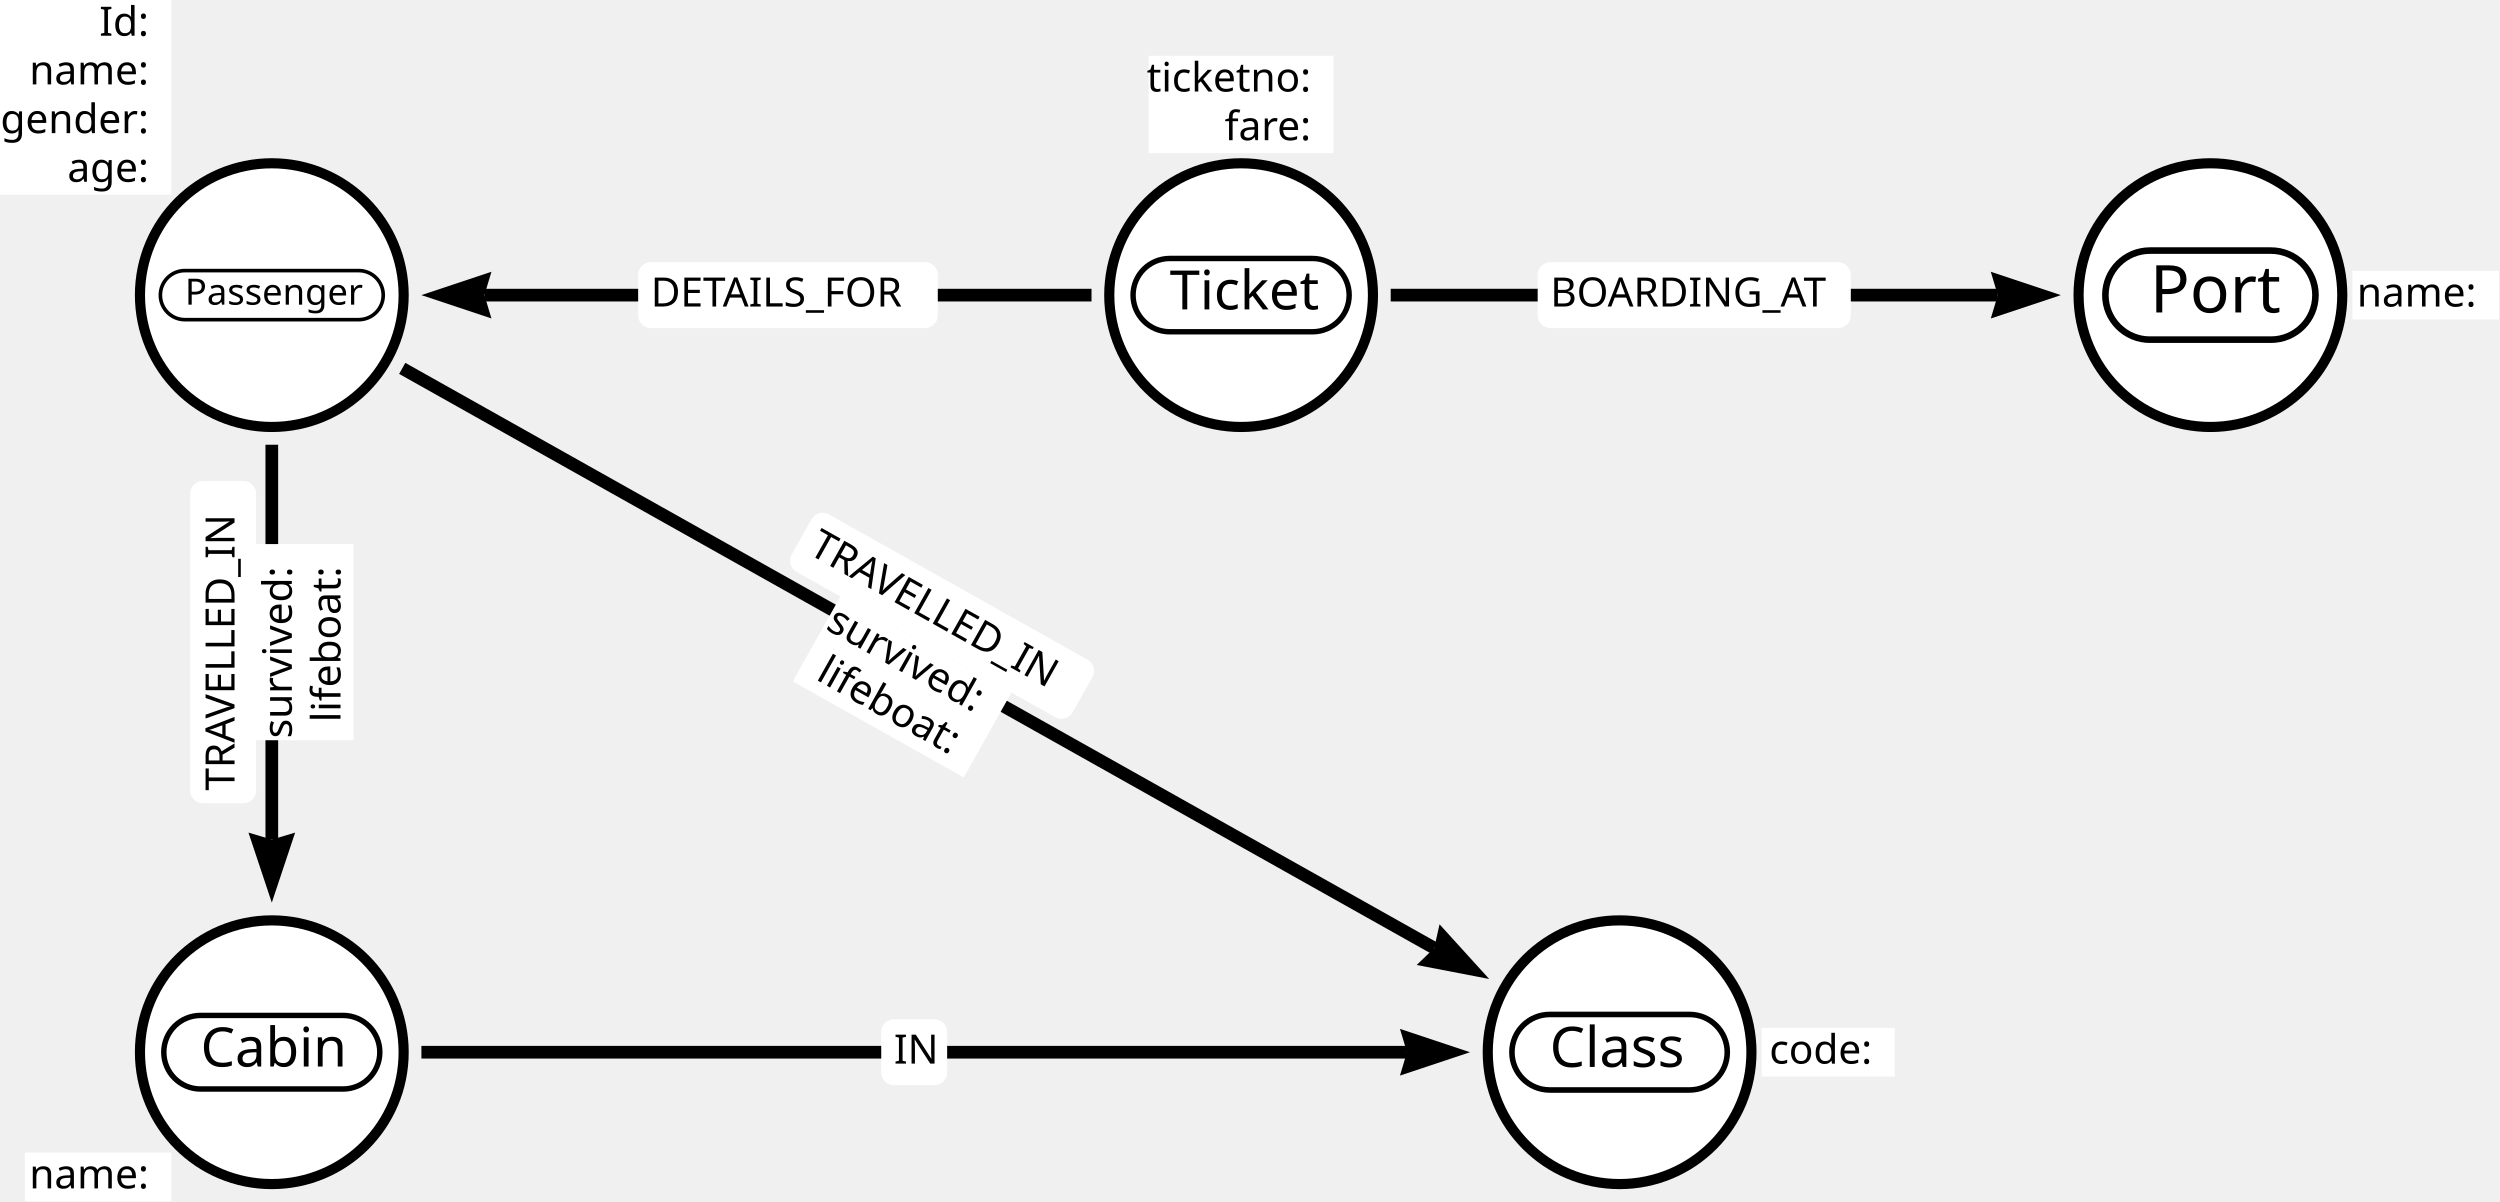
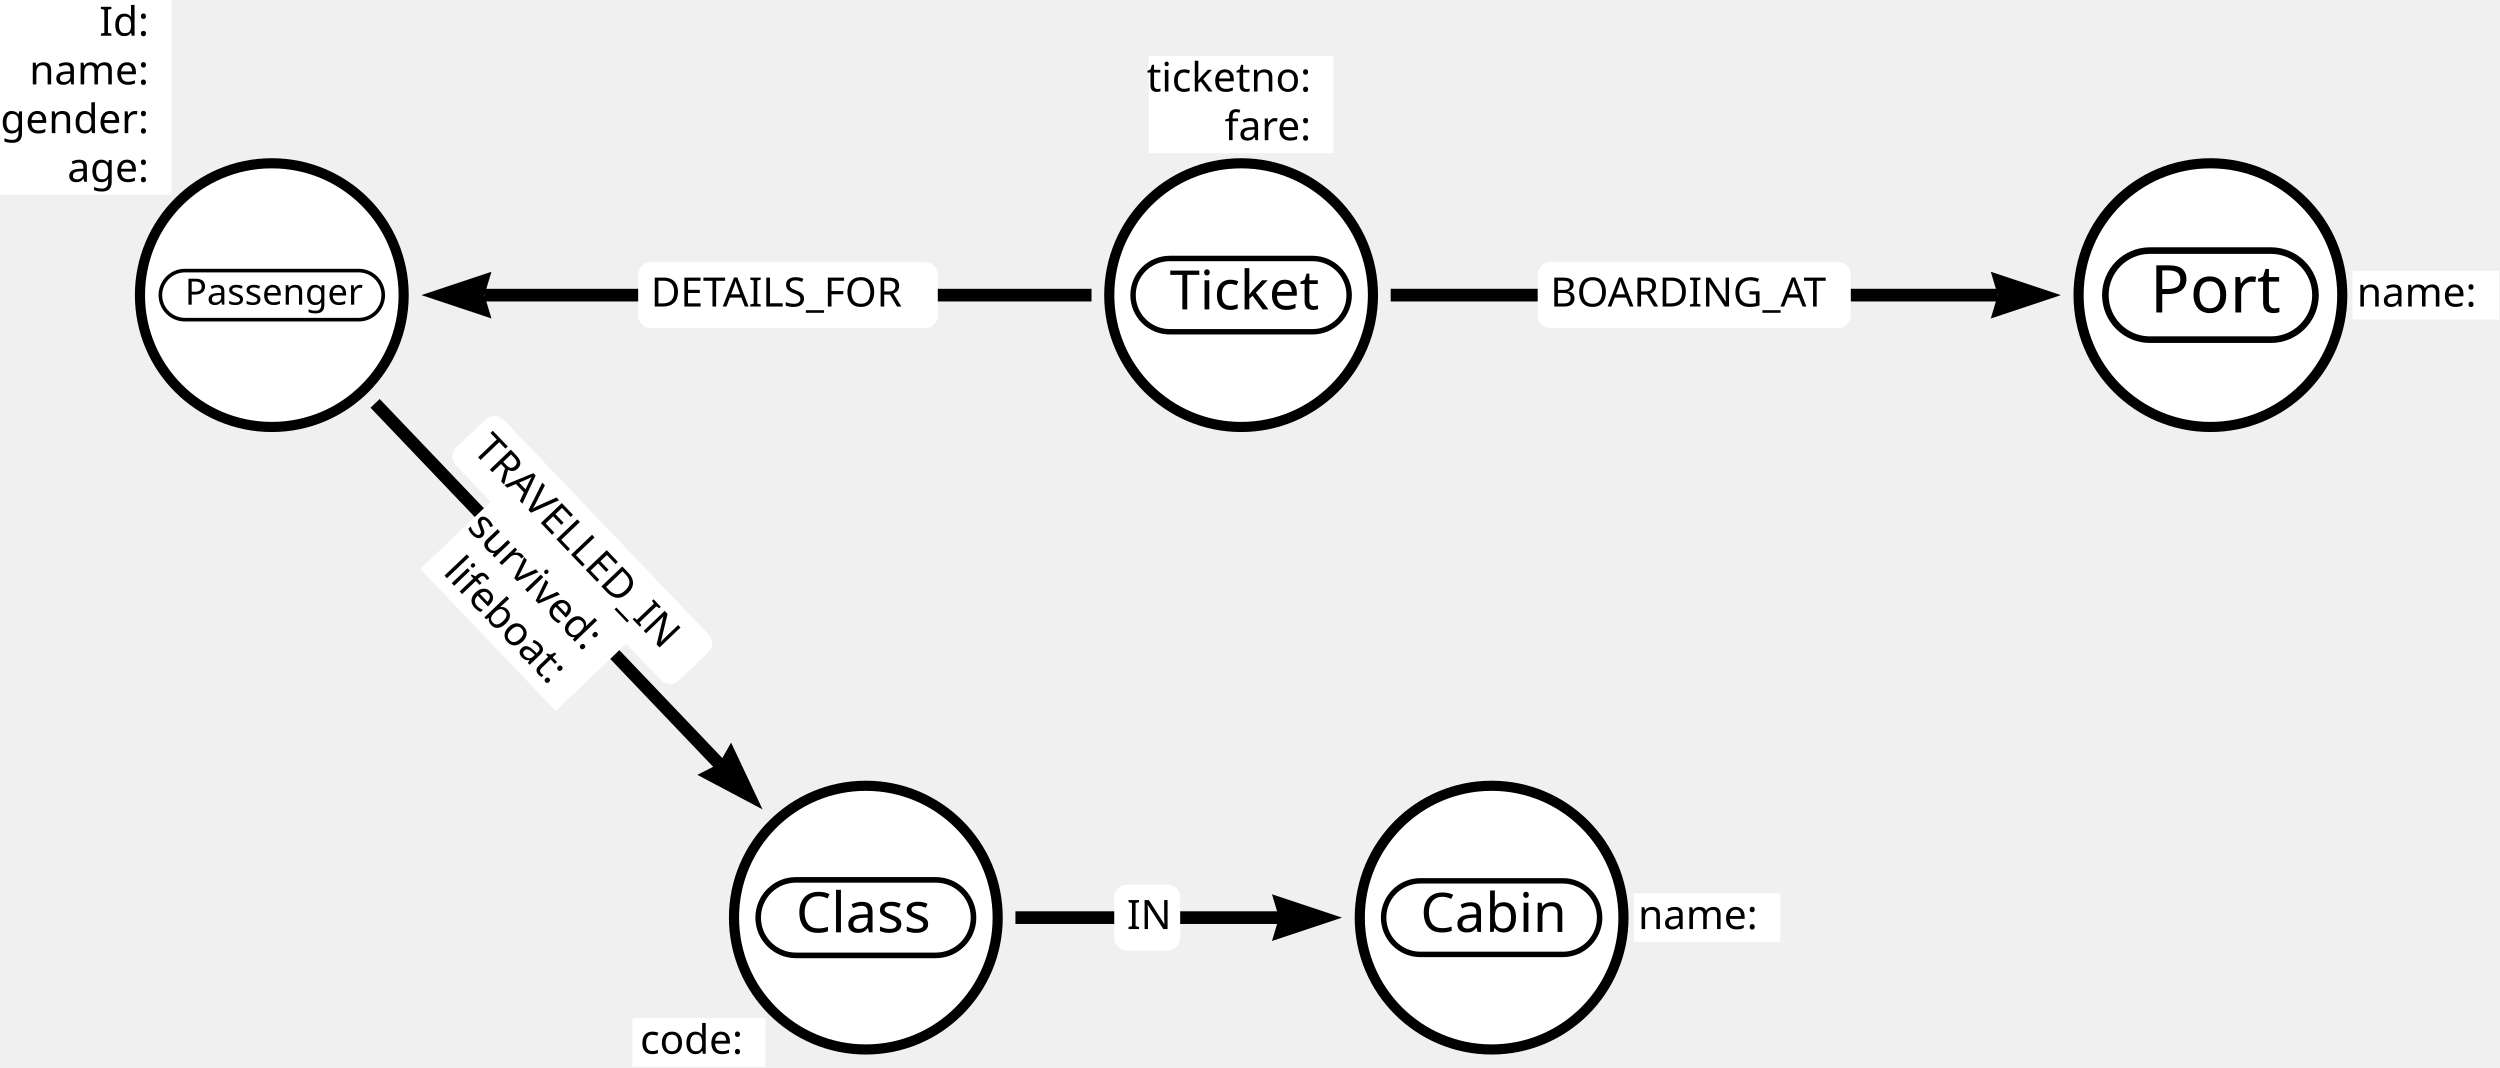
- <svg xmlns="http://www.w3.org/2000/svg" width="986" height="474" viewBox="0 0 986 474">
+ <svg xmlns="http://www.w3.org/2000/svg" width="986" height="421" viewBox="0 0 986 421">
  <defs>
    <style type="text/css" />
  </defs>
  <g transform="translate(368.1387 106.7889) scale(1)">
    <g class="relationship">
      <g transform="translate(121.3565 9.609042) rotate(180)" stroke-width="5" stroke="#000000">
        <path d="M 59 0 L 298.433 0" />
        <polygon points="-24.862,0 -27.625,9.208 0,0 -27.625,-9.208" fill="#000000" transform="translate(323.2956 0) rotate(0)" stroke="none" />
      </g>
      <g transform="translate(-57.36023 9.609042) rotate(360) translate(0 -13)">
        <g transform="translate(0 0)">
          <g transform="translate(-59.08594 0)" fill="#ffffff" stroke="#000000" stroke-width="0">
            <rect x="0" y="0" width="118.172" height="26" rx="5" ry="5" stroke="none" />
            <text xml:space="preserve" x="5" y="17.5" stroke="none" text-anchor="left" font-family="sans-serif" font-size="16" font-weight="normal" fill="#000000">DETAILS_FOR</text>
          </g>
        </g>
      </g>
    </g>
    <g class="relationship">
      <g transform="translate(121.3565 9.609042) rotate(0)" stroke-width="5" stroke="#000000">
        <path d="M 59 0 L 298.433 0" />
        <polygon points="-24.862,0 -27.625,9.208 0,0 -27.625,-9.208" fill="#000000" transform="translate(323.2956 0) rotate(0)" stroke="none" />
      </g>
      <g transform="translate(300.0732 9.609042) rotate(0) translate(0 -13)">
        <g transform="translate(0 0)">
          <g transform="translate(-61.75 0)" fill="#ffffff" stroke="#000000" stroke-width="0">
            <rect x="0" y="0" width="123.5" height="26" rx="5" ry="5" stroke="none" />
            <text xml:space="preserve" x="5" y="17.5" stroke="none" text-anchor="left" font-family="sans-serif" font-size="16" font-weight="normal" fill="#000000">BOARDING_AT</text>
          </g>
        </g>
      </g>
    </g>
    <g class="relationship">
-       <g transform="translate(-260.9391 9.609042) rotate(90)" stroke-width="5" stroke="#000000">
-         <path d="M 59 0 L 214.737 0" />
-         <polygon points="-24.862,0 -27.625,9.208 0,0 -27.625,-9.208" fill="#000000" transform="translate(239.5988 0) rotate(0)" stroke="none" />
-       </g>
-       <g transform="translate(-260.9391 146.4774) rotate(270) translate(0 -32.2)">
+       <g transform="translate(-260.9391 9.609042) rotate(46.34008)" stroke-width="5" stroke="#000000">
+         <path d="M 59 0 L 255.502 0" />
+         <polygon points="-24.862,0 -27.625,9.208 0,0 -27.625,-9.208" fill="#000000" transform="translate(280.3638 0) rotate(0)" stroke="none" />
+       </g>
+       <g transform="translate(-152.3768 123.3722) rotate(46.34008) translate(0 -32.2)">
        <g transform="translate(0 0)">
          <g transform="translate(-63.53906 0)" fill="#ffffff" stroke="#000000" stroke-width="0">
            <rect x="0" y="0" width="127.078" height="26" rx="5" ry="5" stroke="none" />
            <text xml:space="preserve" x="5" y="17.5" stroke="none" text-anchor="left" font-family="sans-serif" font-size="16" font-weight="normal" fill="#000000">TRAVELLED_IN</text>
          </g>
        </g>
        <g transform="translate(0 26)">
          <g transform="translate(-38.67969 0)" fill="white">
            <rect x="0" y="0" width="77.359" height="38.4" rx="0" ry="0" stroke="none" />
            <g font-family="sans-serif" font-size="16" font-weight="normal" fill="#000000" text-anchor="end">
              <text xml:space="preserve" x="68.469" y="14.1" stroke="none">survived:</text>
              <text xml:space="preserve" x="72.914" y="14.1" stroke="none" text-anchor="start" />
              <text xml:space="preserve" x="68.469" y="33.3" stroke="none" text-anchor="end">lifeboat:</text>
              <text xml:space="preserve" x="72.914" y="33.3" stroke="none" text-anchor="start" />
            </g>
          </g>
        </g>
      </g>
    </g>
    <g class="relationship">
-       <g transform="translate(-260.9391 9.609042) rotate(29.32422)" stroke-width="5" stroke="#000000">
-         <path d="M 59 0 L 525.833 0" />
-         <polygon points="-24.862,0 -27.625,9.208 0,0 -27.625,-9.208" fill="#000000" transform="translate(550.6951 0) rotate(0)" stroke="none" />
-       </g>
-       <g transform="translate(-5.992211 152.8203) rotate(29.32422) translate(0 -32.2)">
-         <g transform="translate(0 0)">
-           <g transform="translate(-63.53906 0)" fill="#ffffff" stroke="#000000" stroke-width="0">
-             <rect x="0" y="0" width="127.078" height="26" rx="5" ry="5" stroke="none" />
-             <text xml:space="preserve" x="5" y="17.5" stroke="none" text-anchor="left" font-family="sans-serif" font-size="16" font-weight="normal" fill="#000000">TRAVELLED_IN</text>
-           </g>
-         </g>
-         <g transform="translate(0 26)">
-           <g transform="translate(-38.67969 0)" fill="white">
-             <rect x="0" y="0" width="77.359" height="38.4" rx="0" ry="0" stroke="none" />
-             <g font-family="sans-serif" font-size="16" font-weight="normal" fill="#000000" text-anchor="end">
-               <text xml:space="preserve" x="68.469" y="14.1" stroke="none">survived:</text>
-               <text xml:space="preserve" x="72.914" y="14.1" stroke="none" text-anchor="start" />
-               <text xml:space="preserve" x="68.469" y="33.3" stroke="none" text-anchor="end">lifeboat:</text>
-               <text xml:space="preserve" x="72.914" y="33.3" stroke="none" text-anchor="start" />
-             </g>
-           </g>
-         </g>
-       </g>
-     </g>
-     <g class="relationship">
-       <g transform="translate(-260.9391 308.2079) rotate(0)" stroke-width="5" stroke="#000000">
-         <path d="M 59 0 L 447.708 0" />
-         <polygon points="-24.862,0 -27.625,9.208 0,0 -27.625,-9.208" fill="#000000" transform="translate(472.5702 0) rotate(0)" stroke="none" />
-       </g>
-       <g transform="translate(-7.585101 308.2079) rotate(0) translate(0 -13)">
+       <g transform="translate(-26.65031 255.1219) rotate(0)" stroke-width="5" stroke="#000000">
+         <path d="M 59 0 L 162.945 0" />
+         <polygon points="-24.862,0 -27.625,9.208 0,0 -27.625,-9.208" fill="#000000" transform="translate(187.8071 0) rotate(0)" stroke="none" />
+       </g>
+       <g transform="translate(84.32219 255.1219) rotate(0) translate(0 -13)">
        <g transform="translate(0 0)">
          <g transform="translate(-13 0)" fill="#ffffff" stroke="#000000" stroke-width="0">
            <rect x="0" y="0" width="26" height="26" rx="5" ry="5" stroke="none" />
            <text xml:space="preserve" x="5" y="17.5" stroke="none" text-anchor="left" font-family="sans-serif" font-size="16" font-weight="normal" fill="#000000">IN</text>
          </g>
        </g>
      </g>
    </g>
    <g class="node">
      <g fill="#ffffff" stroke="#000000" stroke-width="4">
        <circle cx="-260.939" cy="9.609" r="52" />
      </g>
      <g transform="translate(-260.9391 9.609042)">
        <g transform="scale(0.3584151) translate(0 -27)">
          <g transform="translate(0 0)">
            <g transform="translate(-122.6152 0)">
              <g fill="#ffffff" stroke="#000000" stroke-width="4">
                <rect x="0" y="0" width="245.23" height="54" rx="27" ry="27" />
                <text xml:space="preserve" x="27" y="37.5" stroke="none" font-family="sans-serif" font-size="40" font-weight="normal" fill="#000000">Passenger</text>
              </g>
            </g>
          </g>
        </g>
        <g transform="translate(-39.59798 -116.398)">
          <g transform="translate(0 0)">
            <g transform="translate(-67.60156 0)" fill="white">
              <rect x="0" y="0" width="67.602" height="76.8" rx="0" ry="0" stroke="none" />
              <g font-family="sans-serif" font-size="16" font-weight="normal" fill="#000000" text-anchor="end">
                <text xml:space="preserve" x="58.711" y="14.1" stroke="none">Id:</text>
                <text xml:space="preserve" x="63.156" y="14.1" stroke="none" text-anchor="start" />
                <text xml:space="preserve" x="58.711" y="33.3" stroke="none" text-anchor="end">name:</text>
                <text xml:space="preserve" x="63.156" y="33.3" stroke="none" text-anchor="start" />
                <text xml:space="preserve" x="58.711" y="52.5" stroke="none" text-anchor="end">gender:</text>
                <text xml:space="preserve" x="63.156" y="52.5" stroke="none" text-anchor="start" />
                <text xml:space="preserve" x="58.711" y="71.7" stroke="none" text-anchor="end">age:</text>
                <text xml:space="preserve" x="63.156" y="71.7" stroke="none" text-anchor="start" />
              </g>
            </g>
          </g>
        </g>
      </g>
    </g>
    <g class="node">
      <g fill="#ffffff" stroke="#000000" stroke-width="4">
        <circle cx="121.357" cy="9.609" r="52" />
      </g>
      <g transform="translate(121.3565 9.609042)">
        <g transform="scale(0.535381) translate(0 -27)">
          <g transform="translate(0 0)">
            <g transform="translate(-79.59766 0)">
              <g fill="#ffffff" stroke="#000000" stroke-width="4">
                <rect x="0" y="0" width="159.195" height="54" rx="27" ry="27" />
                <text xml:space="preserve" x="27" y="37.5" stroke="none" font-family="sans-serif" font-size="40" font-weight="normal" fill="#000000">Ticket</text>
              </g>
            </g>
          </g>
        </g>
        <g transform="translate(3.429011037612589e-15 -94.4)">
          <g transform="translate(0 0)">
            <g transform="translate(-36.46094 0)" fill="white">
              <rect x="0" y="0" width="72.922" height="38.4" rx="0" ry="0" stroke="none" />
              <g font-family="sans-serif" font-size="16" font-weight="normal" fill="#000000" text-anchor="end">
                <text xml:space="preserve" x="64.031" y="14.1" stroke="none">ticketno:</text>
                <text xml:space="preserve" x="68.477" y="14.1" stroke="none" text-anchor="start" />
                <text xml:space="preserve" x="64.031" y="33.3" stroke="none" text-anchor="end">fare:</text>
                <text xml:space="preserve" x="68.477" y="33.3" stroke="none" text-anchor="start" />
              </g>
            </g>
          </g>
        </g>
      </g>
    </g>
    <g class="node">
      <g fill="#ffffff" stroke="#000000" stroke-width="4">
        <circle cx="503.652" cy="9.609" r="52" />
      </g>
      <g transform="translate(503.6521 9.609042)">
        <g transform="scale(0.6505973) translate(0 -27)">
          <g transform="translate(0 0)">
            <g transform="translate(-63.67969 0)">
              <g fill="#ffffff" stroke="#000000" stroke-width="4">
                <rect x="0" y="0" width="127.359" height="54" rx="27" ry="27" />
                <text xml:space="preserve" x="27" y="37.5" stroke="none" font-family="sans-serif" font-size="40" font-weight="normal" fill="#000000">Port</text>
              </g>
            </g>
          </g>
        </g>
        <g transform="translate(56 -9.6)">
          <g transform="translate(0 0)">
            <g transform="translate(0 0)" fill="white">
              <rect x="0" y="0" width="57.805" height="19.2" rx="0" ry="0" stroke="none" />
              <g font-family="sans-serif" font-size="16" font-weight="normal" fill="#000000" text-anchor="end">
                <text xml:space="preserve" x="48.914" y="14.1" stroke="none">name:</text>
                <text xml:space="preserve" x="53.359" y="14.1" stroke="none" text-anchor="start" />
              </g>
            </g>
          </g>
        </g>
      </g>
    </g>
    <g class="node">
      <g fill="#ffffff" stroke="#000000" stroke-width="4">
-         <circle cx="-260.939" cy="308.208" r="52" />
-       </g>
-       <g transform="translate(-260.9391 308.2079)">
+         <circle cx="-26.65" cy="255.122" r="52" />
+       </g>
+       <g transform="translate(-26.65031 255.1219)">
+         <g transform="scale(0.5514315) translate(0 -27)">
+           <g transform="translate(0 0)">
+             <g transform="translate(-77.00977 0)">
+               <g fill="#ffffff" stroke="#000000" stroke-width="4">
+                 <rect x="0" y="0" width="154.02" height="54" rx="27" ry="27" />
+                 <text xml:space="preserve" x="27" y="37.5" stroke="none" font-family="sans-serif" font-size="40" font-weight="normal" fill="#000000">Class</text>
+               </g>
+             </g>
+           </g>
+         </g>
+         <g transform="translate(-39.59798 39.59798)">
+           <g transform="translate(0 0)">
+             <g transform="translate(-52.47656 0)" fill="white">
+               <rect x="0" y="0" width="52.477" height="19.2" rx="0" ry="0" stroke="none" />
+               <g font-family="sans-serif" font-size="16" font-weight="normal" fill="#000000" text-anchor="end">
+                 <text xml:space="preserve" x="43.586" y="14.1" stroke="none">code:</text>
+                 <text xml:space="preserve" x="48.031" y="14.1" stroke="none" text-anchor="start" />
+               </g>
+             </g>
+           </g>
+         </g>
+       </g>
+     </g>
+     <g class="node">
+       <g fill="#ffffff" stroke="#000000" stroke-width="4">
+         <circle cx="220.157" cy="255.122" r="52" />
+       </g>
+       <g transform="translate(220.1568 255.1219)">
        <g transform="scale(0.5374503) translate(0 -27)">
          <g transform="translate(0 0)">
            <g transform="translate(-79.25586 0)">
              <g fill="#ffffff" stroke="#000000" stroke-width="4">
                <rect x="0" y="0" width="158.512" height="54" rx="27" ry="27" />
                <text xml:space="preserve" x="27" y="37.5" stroke="none" font-family="sans-serif" font-size="40" font-weight="normal" fill="#000000">Cabin</text>
              </g>
            </g>
          </g>
        </g>
-         <g transform="translate(-39.59798 39.59798)">
-           <g transform="translate(0 0)">
-             <g transform="translate(-57.80469 0)" fill="white">
+         <g transform="translate(56 -9.6)">
+           <g transform="translate(0 0)">
+             <g transform="translate(0 0)" fill="white">
              <rect x="0" y="0" width="57.805" height="19.2" rx="0" ry="0" stroke="none" />
              <g font-family="sans-serif" font-size="16" font-weight="normal" fill="#000000" text-anchor="end">
                <text xml:space="preserve" x="48.914" y="14.1" stroke="none">name:</text>
                <text xml:space="preserve" x="53.359" y="14.1" stroke="none" text-anchor="start" />
              </g>
            </g>
          </g>
        </g>
      </g>
    </g>
-     <g class="node">
-       <g fill="#ffffff" stroke="#000000" stroke-width="4">
-         <circle cx="270.631" cy="308.208" r="52" />
-       </g>
-       <g transform="translate(270.6311 308.2079)">
-         <g transform="scale(0.5514315) translate(0 -27)">
-           <g transform="translate(0 0)">
-             <g transform="translate(-77.00977 0)">
-               <g fill="#ffffff" stroke="#000000" stroke-width="4">
-                 <rect x="0" y="0" width="154.02" height="54" rx="27" ry="27" />
-                 <text xml:space="preserve" x="27" y="37.5" stroke="none" font-family="sans-serif" font-size="40" font-weight="normal" fill="#000000">Class</text>
-               </g>
-             </g>
-           </g>
-         </g>
-         <g transform="translate(56 -9.6)">
-           <g transform="translate(0 0)">
-             <g transform="translate(0 0)" fill="white">
-               <rect x="0" y="0" width="52.477" height="19.2" rx="0" ry="0" stroke="none" />
-               <g font-family="sans-serif" font-size="16" font-weight="normal" fill="#000000" text-anchor="end">
-                 <text xml:space="preserve" x="43.586" y="14.1" stroke="none">code:</text>
-                 <text xml:space="preserve" x="48.031" y="14.1" stroke="none" text-anchor="start" />
-               </g>
-             </g>
-           </g>
-         </g>
-       </g>
-     </g>
  </g>
</svg>
